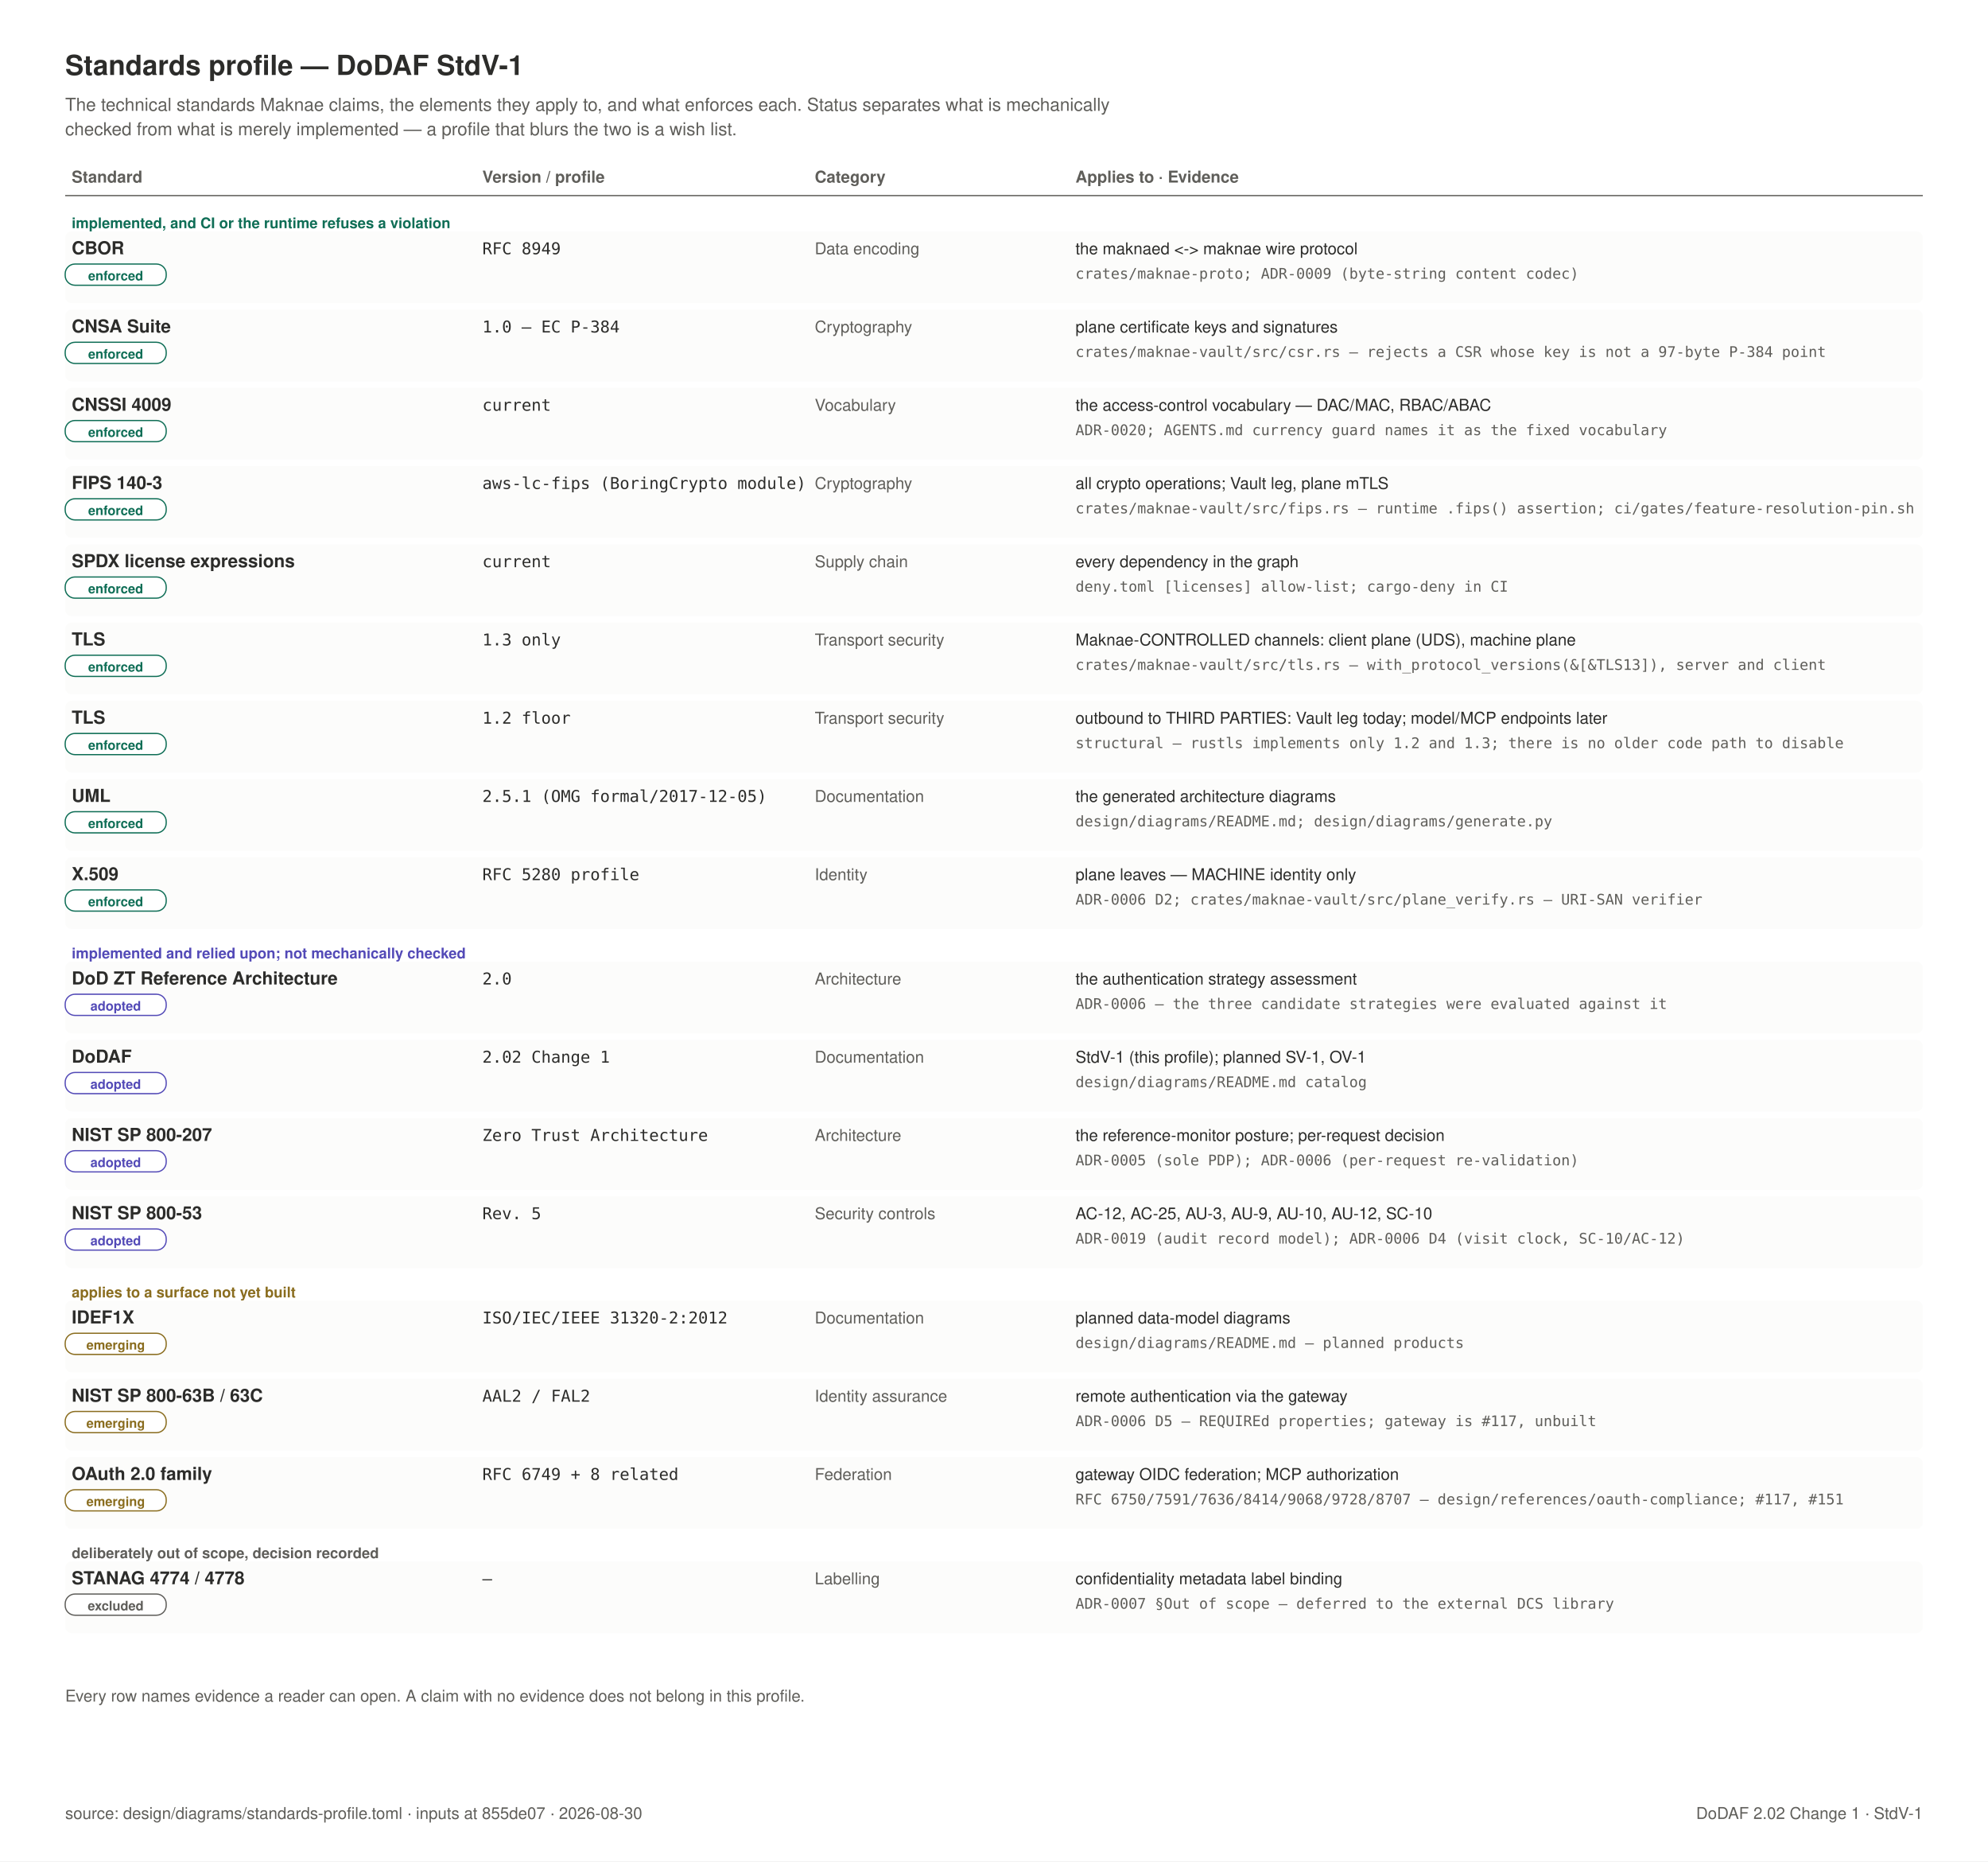
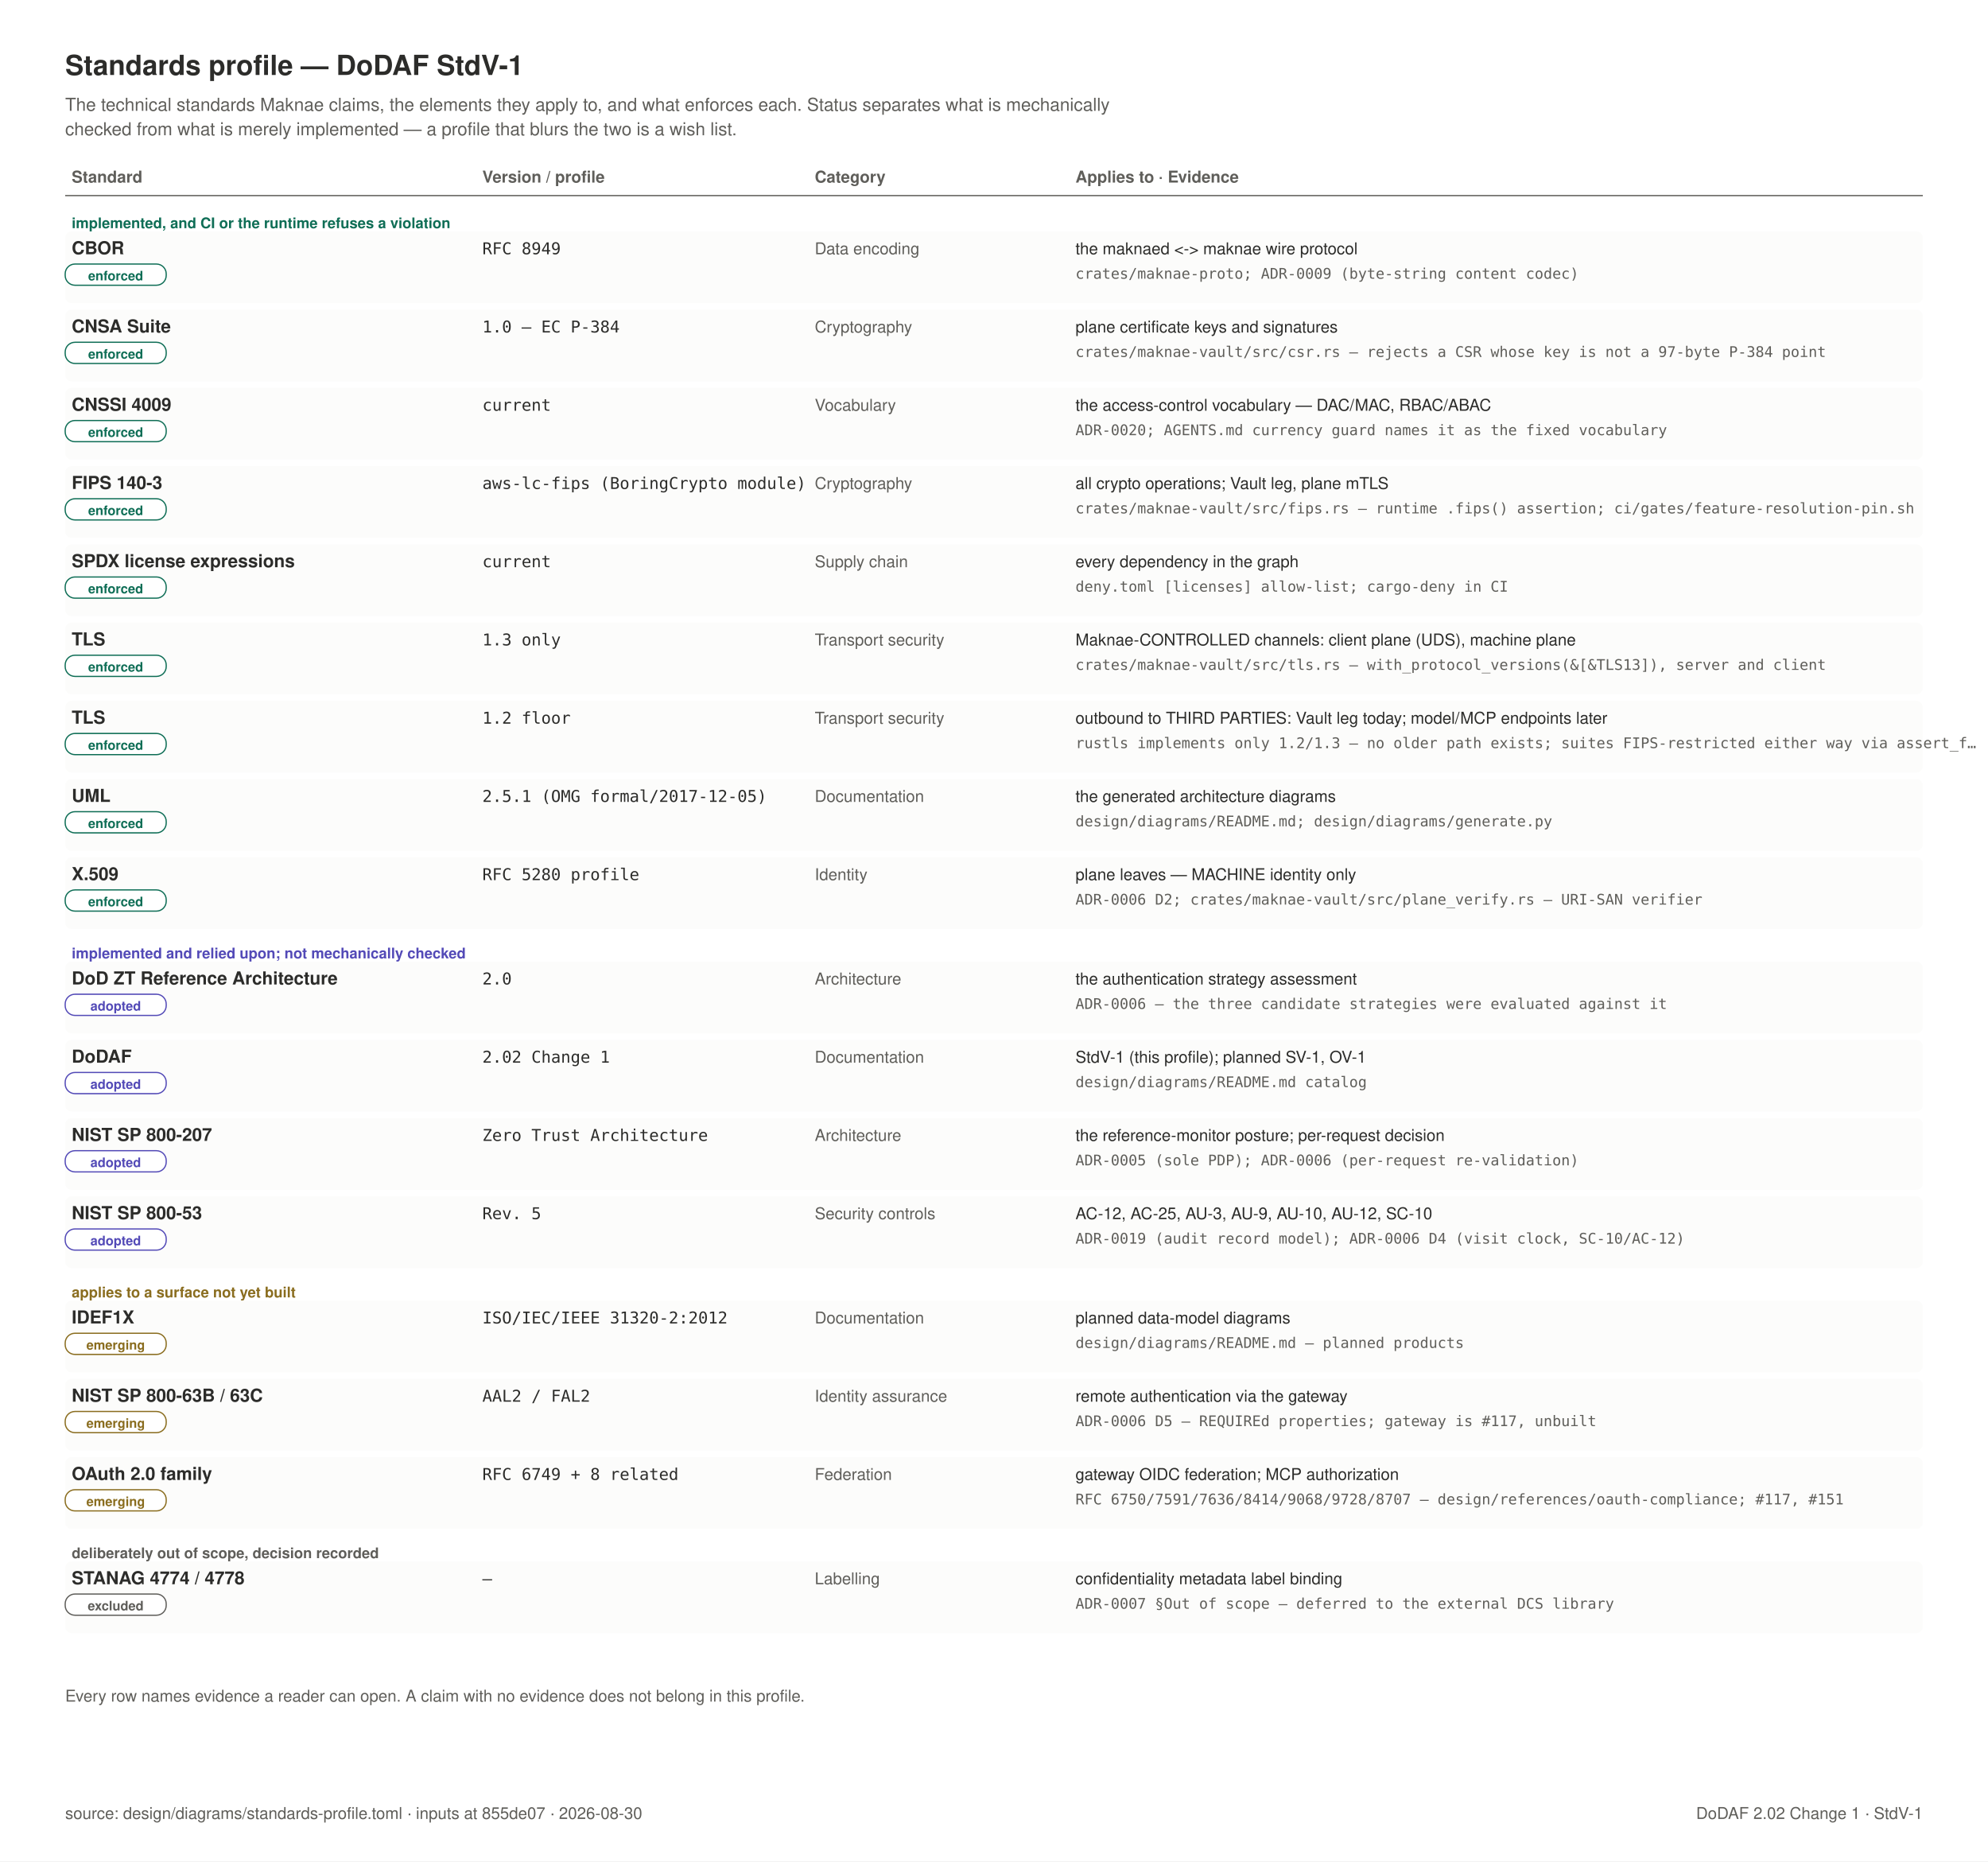
<svg xmlns="http://www.w3.org/2000/svg" width="1220" height="1142" viewBox="0 0 1220 1142" role="img">
  <rect x="0" y="0" width="1220" height="1142" fill="#FFFFFF" />
  <text x="40" y="46" text-anchor="start" font-family="Helvetica, Arial, sans-serif" font-size="17" font-weight="600" fill="#2C2C2A">Standards profile — DoDAF StdV-1</text>
  <text x="40" y="68" text-anchor="start" font-family="Helvetica, Arial, sans-serif" font-size="11" font-weight="400" fill="#5F5E5A">The technical standards Maknae claims, the elements they apply to, and what enforces each. Status separates what is mechanically</text>
  <text x="40" y="83" text-anchor="start" font-family="Helvetica, Arial, sans-serif" font-size="11" font-weight="400" fill="#5F5E5A">checked from what is merely implemented — a profile that blurs the two is a wish list.</text>
  <text x="44" y="112" text-anchor="start" font-family="Helvetica, Arial, sans-serif" font-size="10" font-weight="600" fill="#5F5E5A">Standard</text>
  <text x="296" y="112" text-anchor="start" font-family="Helvetica, Arial, sans-serif" font-size="10" font-weight="600" fill="#5F5E5A">Version / profile</text>
  <text x="500" y="112" text-anchor="start" font-family="Helvetica, Arial, sans-serif" font-size="10" font-weight="600" fill="#5F5E5A">Category</text>
  <text x="660" y="112" text-anchor="start" font-family="Helvetica, Arial, sans-serif" font-size="10" font-weight="600" fill="#5F5E5A">Applies to  ·  Evidence</text>
  <line x1="40" y1="120" x2="1180" y2="120" stroke="#5F5E5A" stroke-width="0.75" />
  <text x="44" y="140" text-anchor="start" font-family="Helvetica, Arial, sans-serif" font-size="9" font-weight="600" fill="#0F6E56">implemented, and CI or the runtime refuses a violation</text>
  <rect x="40" y="142" width="1140" height="44" rx="4" fill="#FCFCFB" stroke="none" stroke-width="0" />
  <text x="44" y="156" text-anchor="start" font-family="Helvetica, Arial, sans-serif" font-size="11" font-weight="600" fill="#2C2C2A">CBOR</text>
  <rect x="40" y="162" width="62" height="13" rx="6" fill="#FFFFFF" stroke="#0F6E56" stroke-width="0.75" />
  <text x="71" y="172" text-anchor="middle" font-family="Helvetica, Arial, sans-serif" font-size="8" font-weight="600" fill="#0F6E56">enforced</text>
  <text x="296" y="156" text-anchor="start" font-family="ui-monospace, SFMono-Regular, Menlo, monospace" font-size="10" font-weight="400" fill="#2C2C2A">RFC 8949</text>
  <text x="500" y="156" text-anchor="start" font-family="Helvetica, Arial, sans-serif" font-size="10" font-weight="400" fill="#5F5E5A">Data encoding</text>
  <text x="660" y="156" text-anchor="start" font-family="Helvetica, Arial, sans-serif" font-size="10" font-weight="400" fill="#2C2C2A">the maknaed &lt;-&gt; maknae wire protocol</text>
  <text x="660" y="171" text-anchor="start" font-family="ui-monospace, SFMono-Regular, Menlo, monospace" font-size="9" font-weight="400" fill="#5F5E5A">crates/maknae-proto; ADR-0009 (byte-string content codec)</text>
  <rect x="40" y="190" width="1140" height="44" rx="4" fill="#FCFCFB" stroke="none" stroke-width="0" />
  <text x="44" y="204" text-anchor="start" font-family="Helvetica, Arial, sans-serif" font-size="11" font-weight="600" fill="#2C2C2A">CNSA Suite</text>
  <rect x="40" y="210" width="62" height="13" rx="6" fill="#FFFFFF" stroke="#0F6E56" stroke-width="0.75" />
  <text x="71" y="220" text-anchor="middle" font-family="Helvetica, Arial, sans-serif" font-size="8" font-weight="600" fill="#0F6E56">enforced</text>
  <text x="296" y="204" text-anchor="start" font-family="ui-monospace, SFMono-Regular, Menlo, monospace" font-size="10" font-weight="400" fill="#2C2C2A">1.0 — EC P-384</text>
  <text x="500" y="204" text-anchor="start" font-family="Helvetica, Arial, sans-serif" font-size="10" font-weight="400" fill="#5F5E5A">Cryptography</text>
  <text x="660" y="204" text-anchor="start" font-family="Helvetica, Arial, sans-serif" font-size="10" font-weight="400" fill="#2C2C2A">plane certificate keys and signatures</text>
  <text x="660" y="219" text-anchor="start" font-family="ui-monospace, SFMono-Regular, Menlo, monospace" font-size="9" font-weight="400" fill="#5F5E5A">crates/maknae-vault/src/csr.rs — rejects a CSR whose key is not a 97-byte P-384 point</text>
  <rect x="40" y="238" width="1140" height="44" rx="4" fill="#FCFCFB" stroke="none" stroke-width="0" />
  <text x="44" y="252" text-anchor="start" font-family="Helvetica, Arial, sans-serif" font-size="11" font-weight="600" fill="#2C2C2A">CNSSI 4009</text>
  <rect x="40" y="258" width="62" height="13" rx="6" fill="#FFFFFF" stroke="#0F6E56" stroke-width="0.75" />
  <text x="71" y="268" text-anchor="middle" font-family="Helvetica, Arial, sans-serif" font-size="8" font-weight="600" fill="#0F6E56">enforced</text>
  <text x="296" y="252" text-anchor="start" font-family="ui-monospace, SFMono-Regular, Menlo, monospace" font-size="10" font-weight="400" fill="#2C2C2A">current</text>
  <text x="500" y="252" text-anchor="start" font-family="Helvetica, Arial, sans-serif" font-size="10" font-weight="400" fill="#5F5E5A">Vocabulary</text>
  <text x="660" y="252" text-anchor="start" font-family="Helvetica, Arial, sans-serif" font-size="10" font-weight="400" fill="#2C2C2A">the access-control vocabulary — DAC/MAC, RBAC/ABAC</text>
  <text x="660" y="267" text-anchor="start" font-family="ui-monospace, SFMono-Regular, Menlo, monospace" font-size="9" font-weight="400" fill="#5F5E5A">ADR-0020; AGENTS.md currency guard names it as the fixed vocabulary</text>
  <rect x="40" y="286" width="1140" height="44" rx="4" fill="#FCFCFB" stroke="none" stroke-width="0" />
  <text x="44" y="300" text-anchor="start" font-family="Helvetica, Arial, sans-serif" font-size="11" font-weight="600" fill="#2C2C2A">FIPS 140-3</text>
  <rect x="40" y="306" width="62" height="13" rx="6" fill="#FFFFFF" stroke="#0F6E56" stroke-width="0.75" />
  <text x="71" y="316" text-anchor="middle" font-family="Helvetica, Arial, sans-serif" font-size="8" font-weight="600" fill="#0F6E56">enforced</text>
  <text x="296" y="300" text-anchor="start" font-family="ui-monospace, SFMono-Regular, Menlo, monospace" font-size="10" font-weight="400" fill="#2C2C2A">aws-lc-fips (BoringCrypto module)</text>
  <text x="500" y="300" text-anchor="start" font-family="Helvetica, Arial, sans-serif" font-size="10" font-weight="400" fill="#5F5E5A">Cryptography</text>
  <text x="660" y="300" text-anchor="start" font-family="Helvetica, Arial, sans-serif" font-size="10" font-weight="400" fill="#2C2C2A">all crypto operations; Vault leg, plane mTLS</text>
  <text x="660" y="315" text-anchor="start" font-family="ui-monospace, SFMono-Regular, Menlo, monospace" font-size="9" font-weight="400" fill="#5F5E5A">crates/maknae-vault/src/fips.rs — runtime .fips() assertion; ci/gates/feature-resolution-pin.sh</text>
  <rect x="40" y="334" width="1140" height="44" rx="4" fill="#FCFCFB" stroke="none" stroke-width="0" />
  <text x="44" y="348" text-anchor="start" font-family="Helvetica, Arial, sans-serif" font-size="11" font-weight="600" fill="#2C2C2A">SPDX license expressions</text>
  <rect x="40" y="354" width="62" height="13" rx="6" fill="#FFFFFF" stroke="#0F6E56" stroke-width="0.75" />
  <text x="71" y="364" text-anchor="middle" font-family="Helvetica, Arial, sans-serif" font-size="8" font-weight="600" fill="#0F6E56">enforced</text>
  <text x="296" y="348" text-anchor="start" font-family="ui-monospace, SFMono-Regular, Menlo, monospace" font-size="10" font-weight="400" fill="#2C2C2A">current</text>
  <text x="500" y="348" text-anchor="start" font-family="Helvetica, Arial, sans-serif" font-size="10" font-weight="400" fill="#5F5E5A">Supply chain</text>
  <text x="660" y="348" text-anchor="start" font-family="Helvetica, Arial, sans-serif" font-size="10" font-weight="400" fill="#2C2C2A">every dependency in the graph</text>
  <text x="660" y="363" text-anchor="start" font-family="ui-monospace, SFMono-Regular, Menlo, monospace" font-size="9" font-weight="400" fill="#5F5E5A">deny.toml [licenses] allow-list; cargo-deny in CI</text>
  <rect x="40" y="382" width="1140" height="44" rx="4" fill="#FCFCFB" stroke="none" stroke-width="0" />
  <text x="44" y="396" text-anchor="start" font-family="Helvetica, Arial, sans-serif" font-size="11" font-weight="600" fill="#2C2C2A">TLS</text>
  <rect x="40" y="402" width="62" height="13" rx="6" fill="#FFFFFF" stroke="#0F6E56" stroke-width="0.75" />
  <text x="71" y="412" text-anchor="middle" font-family="Helvetica, Arial, sans-serif" font-size="8" font-weight="600" fill="#0F6E56">enforced</text>
  <text x="296" y="396" text-anchor="start" font-family="ui-monospace, SFMono-Regular, Menlo, monospace" font-size="10" font-weight="400" fill="#2C2C2A">1.3 only</text>
  <text x="500" y="396" text-anchor="start" font-family="Helvetica, Arial, sans-serif" font-size="10" font-weight="400" fill="#5F5E5A">Transport security</text>
  <text x="660" y="396" text-anchor="start" font-family="Helvetica, Arial, sans-serif" font-size="10" font-weight="400" fill="#2C2C2A">Maknae-CONTROLLED channels: client plane (UDS), machine plane</text>
  <text x="660" y="411" text-anchor="start" font-family="ui-monospace, SFMono-Regular, Menlo, monospace" font-size="9" font-weight="400" fill="#5F5E5A">crates/maknae-vault/src/tls.rs — with_protocol_versions(&amp;[&amp;TLS13]), server and client</text>
  <rect x="40" y="430" width="1140" height="44" rx="4" fill="#FCFCFB" stroke="none" stroke-width="0" />
  <text x="44" y="444" text-anchor="start" font-family="Helvetica, Arial, sans-serif" font-size="11" font-weight="600" fill="#2C2C2A">TLS</text>
  <rect x="40" y="450" width="62" height="13" rx="6" fill="#FFFFFF" stroke="#0F6E56" stroke-width="0.75" />
  <text x="71" y="460" text-anchor="middle" font-family="Helvetica, Arial, sans-serif" font-size="8" font-weight="600" fill="#0F6E56">enforced</text>
  <text x="296" y="444" text-anchor="start" font-family="ui-monospace, SFMono-Regular, Menlo, monospace" font-size="10" font-weight="400" fill="#2C2C2A">1.2 floor</text>
  <text x="500" y="444" text-anchor="start" font-family="Helvetica, Arial, sans-serif" font-size="10" font-weight="400" fill="#5F5E5A">Transport security</text>
  <text x="660" y="444" text-anchor="start" font-family="Helvetica, Arial, sans-serif" font-size="10" font-weight="400" fill="#2C2C2A">outbound to THIRD PARTIES: Vault leg today; model/MCP endpoints later</text>
-   <text x="660" y="459" text-anchor="start" font-family="ui-monospace, SFMono-Regular, Menlo, monospace" font-size="9" font-weight="400" fill="#5F5E5A">structural — rustls implements only 1.2 and 1.3; there is no older code path to disable</text>
+   <text x="660" y="459" text-anchor="start" font-family="ui-monospace, SFMono-Regular, Menlo, monospace" font-size="9" font-weight="400" fill="#5F5E5A">rustls implements only 1.2/1.3 — no older path exists; suites FIPS-restricted either way via assert_f…</text>
  <rect x="40" y="478" width="1140" height="44" rx="4" fill="#FCFCFB" stroke="none" stroke-width="0" />
  <text x="44" y="492" text-anchor="start" font-family="Helvetica, Arial, sans-serif" font-size="11" font-weight="600" fill="#2C2C2A">UML</text>
  <rect x="40" y="498" width="62" height="13" rx="6" fill="#FFFFFF" stroke="#0F6E56" stroke-width="0.75" />
  <text x="71" y="508" text-anchor="middle" font-family="Helvetica, Arial, sans-serif" font-size="8" font-weight="600" fill="#0F6E56">enforced</text>
  <text x="296" y="492" text-anchor="start" font-family="ui-monospace, SFMono-Regular, Menlo, monospace" font-size="10" font-weight="400" fill="#2C2C2A">2.5.1 (OMG formal/2017-12-05)</text>
  <text x="500" y="492" text-anchor="start" font-family="Helvetica, Arial, sans-serif" font-size="10" font-weight="400" fill="#5F5E5A">Documentation</text>
  <text x="660" y="492" text-anchor="start" font-family="Helvetica, Arial, sans-serif" font-size="10" font-weight="400" fill="#2C2C2A">the generated architecture diagrams</text>
  <text x="660" y="507" text-anchor="start" font-family="ui-monospace, SFMono-Regular, Menlo, monospace" font-size="9" font-weight="400" fill="#5F5E5A">design/diagrams/README.md; design/diagrams/generate.py</text>
  <rect x="40" y="526" width="1140" height="44" rx="4" fill="#FCFCFB" stroke="none" stroke-width="0" />
  <text x="44" y="540" text-anchor="start" font-family="Helvetica, Arial, sans-serif" font-size="11" font-weight="600" fill="#2C2C2A">X.509</text>
  <rect x="40" y="546" width="62" height="13" rx="6" fill="#FFFFFF" stroke="#0F6E56" stroke-width="0.75" />
  <text x="71" y="556" text-anchor="middle" font-family="Helvetica, Arial, sans-serif" font-size="8" font-weight="600" fill="#0F6E56">enforced</text>
  <text x="296" y="540" text-anchor="start" font-family="ui-monospace, SFMono-Regular, Menlo, monospace" font-size="10" font-weight="400" fill="#2C2C2A">RFC 5280 profile</text>
  <text x="500" y="540" text-anchor="start" font-family="Helvetica, Arial, sans-serif" font-size="10" font-weight="400" fill="#5F5E5A">Identity</text>
  <text x="660" y="540" text-anchor="start" font-family="Helvetica, Arial, sans-serif" font-size="10" font-weight="400" fill="#2C2C2A">plane leaves — MACHINE identity only</text>
  <text x="660" y="555" text-anchor="start" font-family="ui-monospace, SFMono-Regular, Menlo, monospace" font-size="9" font-weight="400" fill="#5F5E5A">ADR-0006 D2; crates/maknae-vault/src/plane_verify.rs — URI-SAN verifier</text>
  <text x="44" y="588" text-anchor="start" font-family="Helvetica, Arial, sans-serif" font-size="9" font-weight="600" fill="#534AB7">implemented and relied upon; not mechanically checked</text>
  <rect x="40" y="590" width="1140" height="44" rx="4" fill="#FCFCFB" stroke="none" stroke-width="0" />
  <text x="44" y="604" text-anchor="start" font-family="Helvetica, Arial, sans-serif" font-size="11" font-weight="600" fill="#2C2C2A">DoD ZT Reference Architecture</text>
  <rect x="40" y="610" width="62" height="13" rx="6" fill="#FFFFFF" stroke="#534AB7" stroke-width="0.75" />
  <text x="71" y="620" text-anchor="middle" font-family="Helvetica, Arial, sans-serif" font-size="8" font-weight="600" fill="#534AB7">adopted</text>
  <text x="296" y="604" text-anchor="start" font-family="ui-monospace, SFMono-Regular, Menlo, monospace" font-size="10" font-weight="400" fill="#2C2C2A">2.0</text>
  <text x="500" y="604" text-anchor="start" font-family="Helvetica, Arial, sans-serif" font-size="10" font-weight="400" fill="#5F5E5A">Architecture</text>
  <text x="660" y="604" text-anchor="start" font-family="Helvetica, Arial, sans-serif" font-size="10" font-weight="400" fill="#2C2C2A">the authentication strategy assessment</text>
  <text x="660" y="619" text-anchor="start" font-family="ui-monospace, SFMono-Regular, Menlo, monospace" font-size="9" font-weight="400" fill="#5F5E5A">ADR-0006 — the three candidate strategies were evaluated against it</text>
  <rect x="40" y="638" width="1140" height="44" rx="4" fill="#FCFCFB" stroke="none" stroke-width="0" />
  <text x="44" y="652" text-anchor="start" font-family="Helvetica, Arial, sans-serif" font-size="11" font-weight="600" fill="#2C2C2A">DoDAF</text>
  <rect x="40" y="658" width="62" height="13" rx="6" fill="#FFFFFF" stroke="#534AB7" stroke-width="0.75" />
  <text x="71" y="668" text-anchor="middle" font-family="Helvetica, Arial, sans-serif" font-size="8" font-weight="600" fill="#534AB7">adopted</text>
  <text x="296" y="652" text-anchor="start" font-family="ui-monospace, SFMono-Regular, Menlo, monospace" font-size="10" font-weight="400" fill="#2C2C2A">2.02 Change 1</text>
  <text x="500" y="652" text-anchor="start" font-family="Helvetica, Arial, sans-serif" font-size="10" font-weight="400" fill="#5F5E5A">Documentation</text>
  <text x="660" y="652" text-anchor="start" font-family="Helvetica, Arial, sans-serif" font-size="10" font-weight="400" fill="#2C2C2A">StdV-1 (this profile); planned SV-1, OV-1</text>
  <text x="660" y="667" text-anchor="start" font-family="ui-monospace, SFMono-Regular, Menlo, monospace" font-size="9" font-weight="400" fill="#5F5E5A">design/diagrams/README.md catalog</text>
  <rect x="40" y="686" width="1140" height="44" rx="4" fill="#FCFCFB" stroke="none" stroke-width="0" />
  <text x="44" y="700" text-anchor="start" font-family="Helvetica, Arial, sans-serif" font-size="11" font-weight="600" fill="#2C2C2A">NIST SP 800-207</text>
  <rect x="40" y="706" width="62" height="13" rx="6" fill="#FFFFFF" stroke="#534AB7" stroke-width="0.75" />
  <text x="71" y="716" text-anchor="middle" font-family="Helvetica, Arial, sans-serif" font-size="8" font-weight="600" fill="#534AB7">adopted</text>
  <text x="296" y="700" text-anchor="start" font-family="ui-monospace, SFMono-Regular, Menlo, monospace" font-size="10" font-weight="400" fill="#2C2C2A">Zero Trust Architecture</text>
  <text x="500" y="700" text-anchor="start" font-family="Helvetica, Arial, sans-serif" font-size="10" font-weight="400" fill="#5F5E5A">Architecture</text>
  <text x="660" y="700" text-anchor="start" font-family="Helvetica, Arial, sans-serif" font-size="10" font-weight="400" fill="#2C2C2A">the reference-monitor posture; per-request decision</text>
  <text x="660" y="715" text-anchor="start" font-family="ui-monospace, SFMono-Regular, Menlo, monospace" font-size="9" font-weight="400" fill="#5F5E5A">ADR-0005 (sole PDP); ADR-0006 (per-request re-validation)</text>
  <rect x="40" y="734" width="1140" height="44" rx="4" fill="#FCFCFB" stroke="none" stroke-width="0" />
  <text x="44" y="748" text-anchor="start" font-family="Helvetica, Arial, sans-serif" font-size="11" font-weight="600" fill="#2C2C2A">NIST SP 800-53</text>
  <rect x="40" y="754" width="62" height="13" rx="6" fill="#FFFFFF" stroke="#534AB7" stroke-width="0.75" />
  <text x="71" y="764" text-anchor="middle" font-family="Helvetica, Arial, sans-serif" font-size="8" font-weight="600" fill="#534AB7">adopted</text>
  <text x="296" y="748" text-anchor="start" font-family="ui-monospace, SFMono-Regular, Menlo, monospace" font-size="10" font-weight="400" fill="#2C2C2A">Rev. 5</text>
  <text x="500" y="748" text-anchor="start" font-family="Helvetica, Arial, sans-serif" font-size="10" font-weight="400" fill="#5F5E5A">Security controls</text>
  <text x="660" y="748" text-anchor="start" font-family="Helvetica, Arial, sans-serif" font-size="10" font-weight="400" fill="#2C2C2A">AC-12, AC-25, AU-3, AU-9, AU-10, AU-12, SC-10</text>
  <text x="660" y="763" text-anchor="start" font-family="ui-monospace, SFMono-Regular, Menlo, monospace" font-size="9" font-weight="400" fill="#5F5E5A">ADR-0019 (audit record model); ADR-0006 D4 (visit clock, SC-10/AC-12)</text>
  <text x="44" y="796" text-anchor="start" font-family="Helvetica, Arial, sans-serif" font-size="9" font-weight="600" fill="#8A6D1F">applies to a surface not yet built</text>
  <rect x="40" y="798" width="1140" height="44" rx="4" fill="#FCFCFB" stroke="none" stroke-width="0" />
  <text x="44" y="812" text-anchor="start" font-family="Helvetica, Arial, sans-serif" font-size="11" font-weight="600" fill="#2C2C2A">IDEF1X</text>
  <rect x="40" y="818" width="62" height="13" rx="6" fill="#FFFFFF" stroke="#8A6D1F" stroke-width="0.75" />
  <text x="71" y="828" text-anchor="middle" font-family="Helvetica, Arial, sans-serif" font-size="8" font-weight="600" fill="#8A6D1F">emerging</text>
  <text x="296" y="812" text-anchor="start" font-family="ui-monospace, SFMono-Regular, Menlo, monospace" font-size="10" font-weight="400" fill="#2C2C2A">ISO/IEC/IEEE 31320-2:2012</text>
  <text x="500" y="812" text-anchor="start" font-family="Helvetica, Arial, sans-serif" font-size="10" font-weight="400" fill="#5F5E5A">Documentation</text>
  <text x="660" y="812" text-anchor="start" font-family="Helvetica, Arial, sans-serif" font-size="10" font-weight="400" fill="#2C2C2A">planned data-model diagrams</text>
  <text x="660" y="827" text-anchor="start" font-family="ui-monospace, SFMono-Regular, Menlo, monospace" font-size="9" font-weight="400" fill="#5F5E5A">design/diagrams/README.md — planned products</text>
  <rect x="40" y="846" width="1140" height="44" rx="4" fill="#FCFCFB" stroke="none" stroke-width="0" />
  <text x="44" y="860" text-anchor="start" font-family="Helvetica, Arial, sans-serif" font-size="11" font-weight="600" fill="#2C2C2A">NIST SP 800-63B / 63C</text>
  <rect x="40" y="866" width="62" height="13" rx="6" fill="#FFFFFF" stroke="#8A6D1F" stroke-width="0.75" />
  <text x="71" y="876" text-anchor="middle" font-family="Helvetica, Arial, sans-serif" font-size="8" font-weight="600" fill="#8A6D1F">emerging</text>
  <text x="296" y="860" text-anchor="start" font-family="ui-monospace, SFMono-Regular, Menlo, monospace" font-size="10" font-weight="400" fill="#2C2C2A">AAL2 / FAL2</text>
  <text x="500" y="860" text-anchor="start" font-family="Helvetica, Arial, sans-serif" font-size="10" font-weight="400" fill="#5F5E5A">Identity assurance</text>
  <text x="660" y="860" text-anchor="start" font-family="Helvetica, Arial, sans-serif" font-size="10" font-weight="400" fill="#2C2C2A">remote authentication via the gateway</text>
  <text x="660" y="875" text-anchor="start" font-family="ui-monospace, SFMono-Regular, Menlo, monospace" font-size="9" font-weight="400" fill="#5F5E5A">ADR-0006 D5 — REQUIREd properties; gateway is #117, unbuilt</text>
  <rect x="40" y="894" width="1140" height="44" rx="4" fill="#FCFCFB" stroke="none" stroke-width="0" />
  <text x="44" y="908" text-anchor="start" font-family="Helvetica, Arial, sans-serif" font-size="11" font-weight="600" fill="#2C2C2A">OAuth 2.0 family</text>
  <rect x="40" y="914" width="62" height="13" rx="6" fill="#FFFFFF" stroke="#8A6D1F" stroke-width="0.75" />
  <text x="71" y="924" text-anchor="middle" font-family="Helvetica, Arial, sans-serif" font-size="8" font-weight="600" fill="#8A6D1F">emerging</text>
  <text x="296" y="908" text-anchor="start" font-family="ui-monospace, SFMono-Regular, Menlo, monospace" font-size="10" font-weight="400" fill="#2C2C2A">RFC 6749 + 8 related</text>
  <text x="500" y="908" text-anchor="start" font-family="Helvetica, Arial, sans-serif" font-size="10" font-weight="400" fill="#5F5E5A">Federation</text>
  <text x="660" y="908" text-anchor="start" font-family="Helvetica, Arial, sans-serif" font-size="10" font-weight="400" fill="#2C2C2A">gateway OIDC federation; MCP authorization</text>
  <text x="660" y="923" text-anchor="start" font-family="ui-monospace, SFMono-Regular, Menlo, monospace" font-size="9" font-weight="400" fill="#5F5E5A">RFC 6750/7591/7636/8414/9068/9728/8707 — design/references/oauth-compliance; #117, #151</text>
  <text x="44" y="956" text-anchor="start" font-family="Helvetica, Arial, sans-serif" font-size="9" font-weight="600" fill="#5F5E5A">deliberately out of scope, decision recorded</text>
  <rect x="40" y="958" width="1140" height="44" rx="4" fill="#FCFCFB" stroke="none" stroke-width="0" />
  <text x="44" y="972" text-anchor="start" font-family="Helvetica, Arial, sans-serif" font-size="11" font-weight="600" fill="#2C2C2A">STANAG 4774 / 4778</text>
  <rect x="40" y="978" width="62" height="13" rx="6" fill="#FFFFFF" stroke="#5F5E5A" stroke-width="0.75" />
  <text x="71" y="988" text-anchor="middle" font-family="Helvetica, Arial, sans-serif" font-size="8" font-weight="600" fill="#5F5E5A">excluded</text>
  <text x="296" y="972" text-anchor="start" font-family="ui-monospace, SFMono-Regular, Menlo, monospace" font-size="10" font-weight="400" fill="#2C2C2A">—</text>
  <text x="500" y="972" text-anchor="start" font-family="Helvetica, Arial, sans-serif" font-size="10" font-weight="400" fill="#5F5E5A">Labelling</text>
  <text x="660" y="972" text-anchor="start" font-family="Helvetica, Arial, sans-serif" font-size="10" font-weight="400" fill="#2C2C2A">confidentiality metadata label binding</text>
  <text x="660" y="987" text-anchor="start" font-family="ui-monospace, SFMono-Regular, Menlo, monospace" font-size="9" font-weight="400" fill="#5F5E5A">ADR-0007 §Out of scope — deferred to the external DCS library</text>
  <text x="40" y="1044" text-anchor="start" font-family="Helvetica, Arial, sans-serif" font-size="10" font-weight="400" fill="#5F5E5A">Every row names evidence a reader can open. A claim with no evidence does not belong in this profile.</text>
  <text x="40" y="1116" text-anchor="start" font-family="Helvetica, Arial, sans-serif" font-size="10" font-weight="400" fill="#5F5E5A">source: design/diagrams/standards-profile.toml · inputs at 855de07 · 2026-08-30</text>
  <text x="1180" y="1116" text-anchor="end" font-family="Helvetica, Arial, sans-serif" font-size="10" font-weight="400" fill="#5F5E5A">DoDAF 2.02 Change 1 · StdV-1</text>
</svg>
